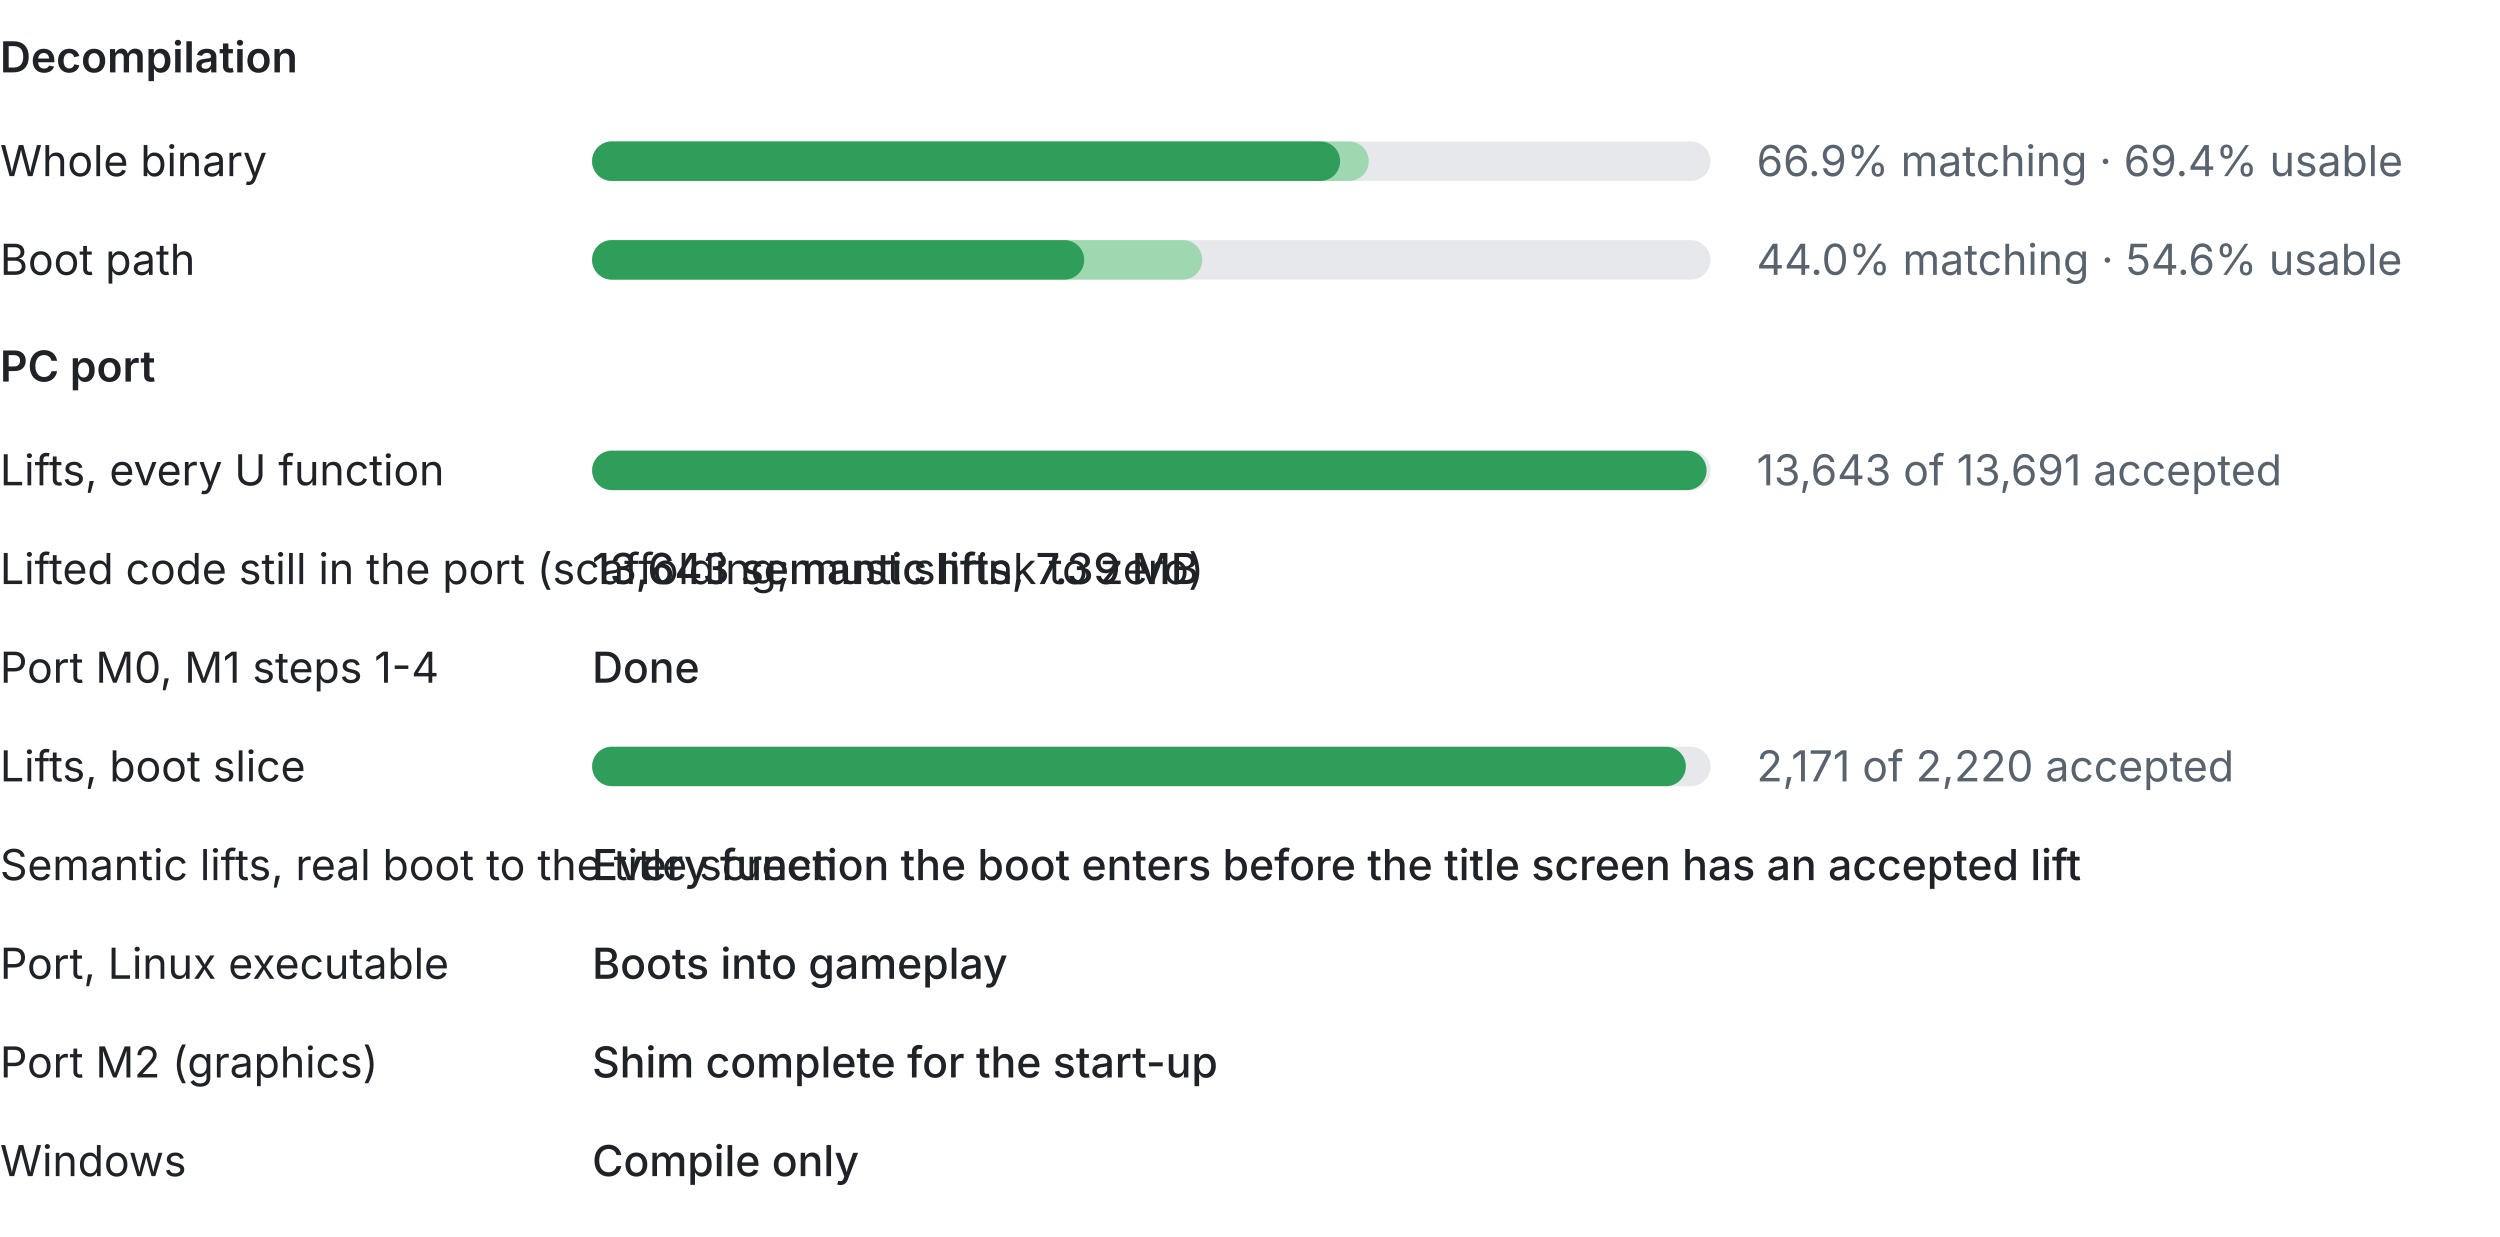
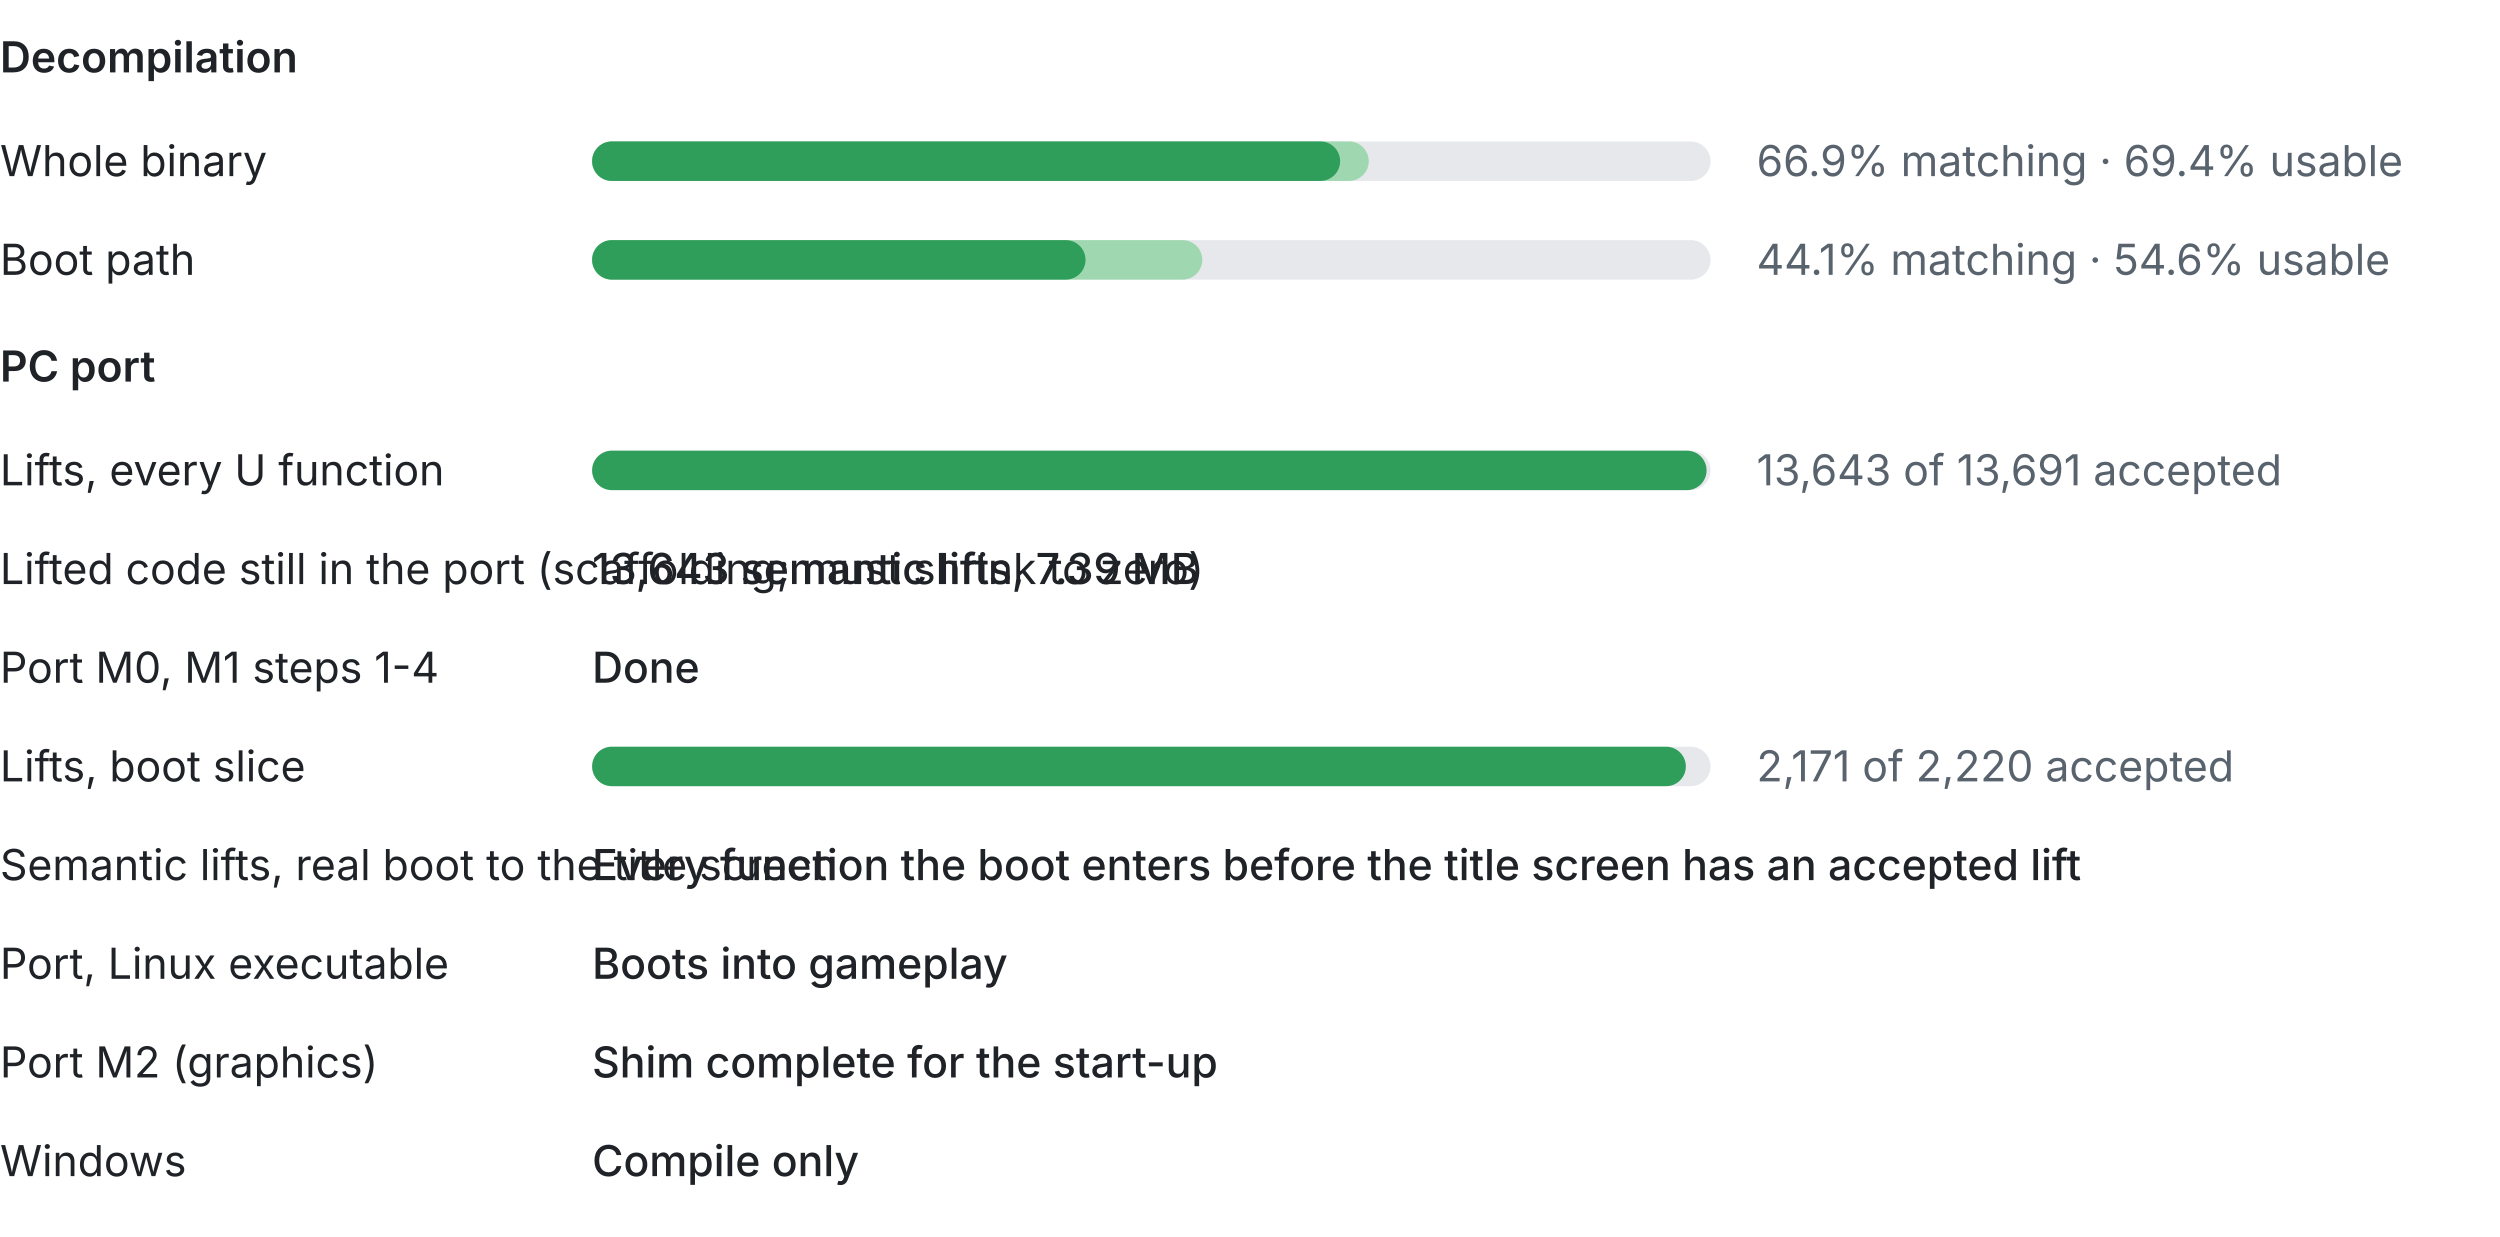
<svg xmlns="http://www.w3.org/2000/svg" width="760" height="376" viewBox="0 0 760 376" role="img">
  <style>.h{font:600 13px system-ui,-apple-system,'Segoe UI',sans-serif;fill:#1f2328}.l,.n,.s{font:13px system-ui,-apple-system,'Segoe UI',sans-serif;fill:#1f2328}.n{fill:#59636e}.s{fill:#1f2328;font-weight:500}.t{fill:#e6e8eb}.m{fill:#9fd8b0}.o{fill:#2f9e5a}@media (prefers-color-scheme:dark){.h,.l,.s{fill:#e6edf3}.n{fill:#9198a1}.t{fill:#2b3138}.m{fill:#2c6e45}.o{fill:#4cc27a}}</style>
  <text class="h" x="0" y="22">Decompilation</text>
  <text class="l" x="0" y="49" dy="0.35em">Whole binary</text>
  <rect class="t" x="180" y="43" width="340" height="12" rx="6" />
  <rect class="m" x="180" y="43" width="236.1" height="12" rx="6" />
  <rect class="o" x="180" y="43" width="227.4" height="12" rx="6" />
  <text class="n" x="534" y="49" dy="0.35em">66.9% matching · 69.4% usable</text>
  <text class="l" x="0" y="79" dy="0.35em">Boot path</text>
  <rect class="t" x="180" y="73" width="340" height="12" rx="6" />
  <rect class="m" x="180" y="73" width="185.5" height="12" rx="6" />
-   <rect class="o" x="180" y="73" width="149.6" height="12" rx="6" />
-   <text class="n" x="534" y="79" dy="0.35em">44.0% matching · 54.6% usable</text>
+   <rect class="o" x="180" y="73" width="150.0" height="12" rx="6" />
+   <text class="n" x="534" y="79" dy="0.35em">44.1% matching · 54.6% usable</text>
  <text class="h" x="0" y="116">PC port</text>
  <text class="l" x="0" y="143" dy="0.35em">Lifts, every U function</text>
  <rect class="t" x="180" y="137" width="340" height="12" rx="6" />
  <rect class="o" x="180" y="137" width="338.8" height="12" rx="6" />
  <text class="n" x="534" y="143" dy="0.35em">13,643 of 13,691 accepted</text>
  <text class="l" x="0" y="173" dy="0.35em">Lifted code still in the port (scaffolding; must shrink to zero)</text>
  <text class="s" x="180" y="173" dy="0.35em">13,643 semantic lifts, 7.39 MB</text>
  <text class="l" x="0" y="203" dy="0.35em">Port M0, M1 steps 1-4</text>
  <text class="s" x="180" y="203" dy="0.35em">Done</text>
  <text class="l" x="0" y="233" dy="0.35em">Lifts, boot slice</text>
  <rect class="t" x="180" y="227" width="340" height="12" rx="6" />
  <rect class="o" x="180" y="227" width="332.5" height="12" rx="6" />
  <text class="n" x="534" y="233" dy="0.35em">2,171 of 2,220 accepted</text>
  <text class="l" x="0" y="263" dy="0.35em">Semantic lifts, real boot to the title screen</text>
  <text class="s" x="180" y="263" dy="0.35em">Every function the boot enters before the title screen has an accepted lift</text>
  <text class="l" x="0" y="293" dy="0.35em">Port, Linux executable</text>
  <text class="s" x="180" y="293" dy="0.35em">Boots into gameplay</text>
  <text class="l" x="0" y="323" dy="0.35em">Port M2 (graphics)</text>
  <text class="s" x="180" y="323" dy="0.35em">Shim complete for the start-up</text>
  <text class="l" x="0" y="353" dy="0.35em">Windows</text>
  <text class="s" x="180" y="353" dy="0.35em">Compile only</text>
</svg>
